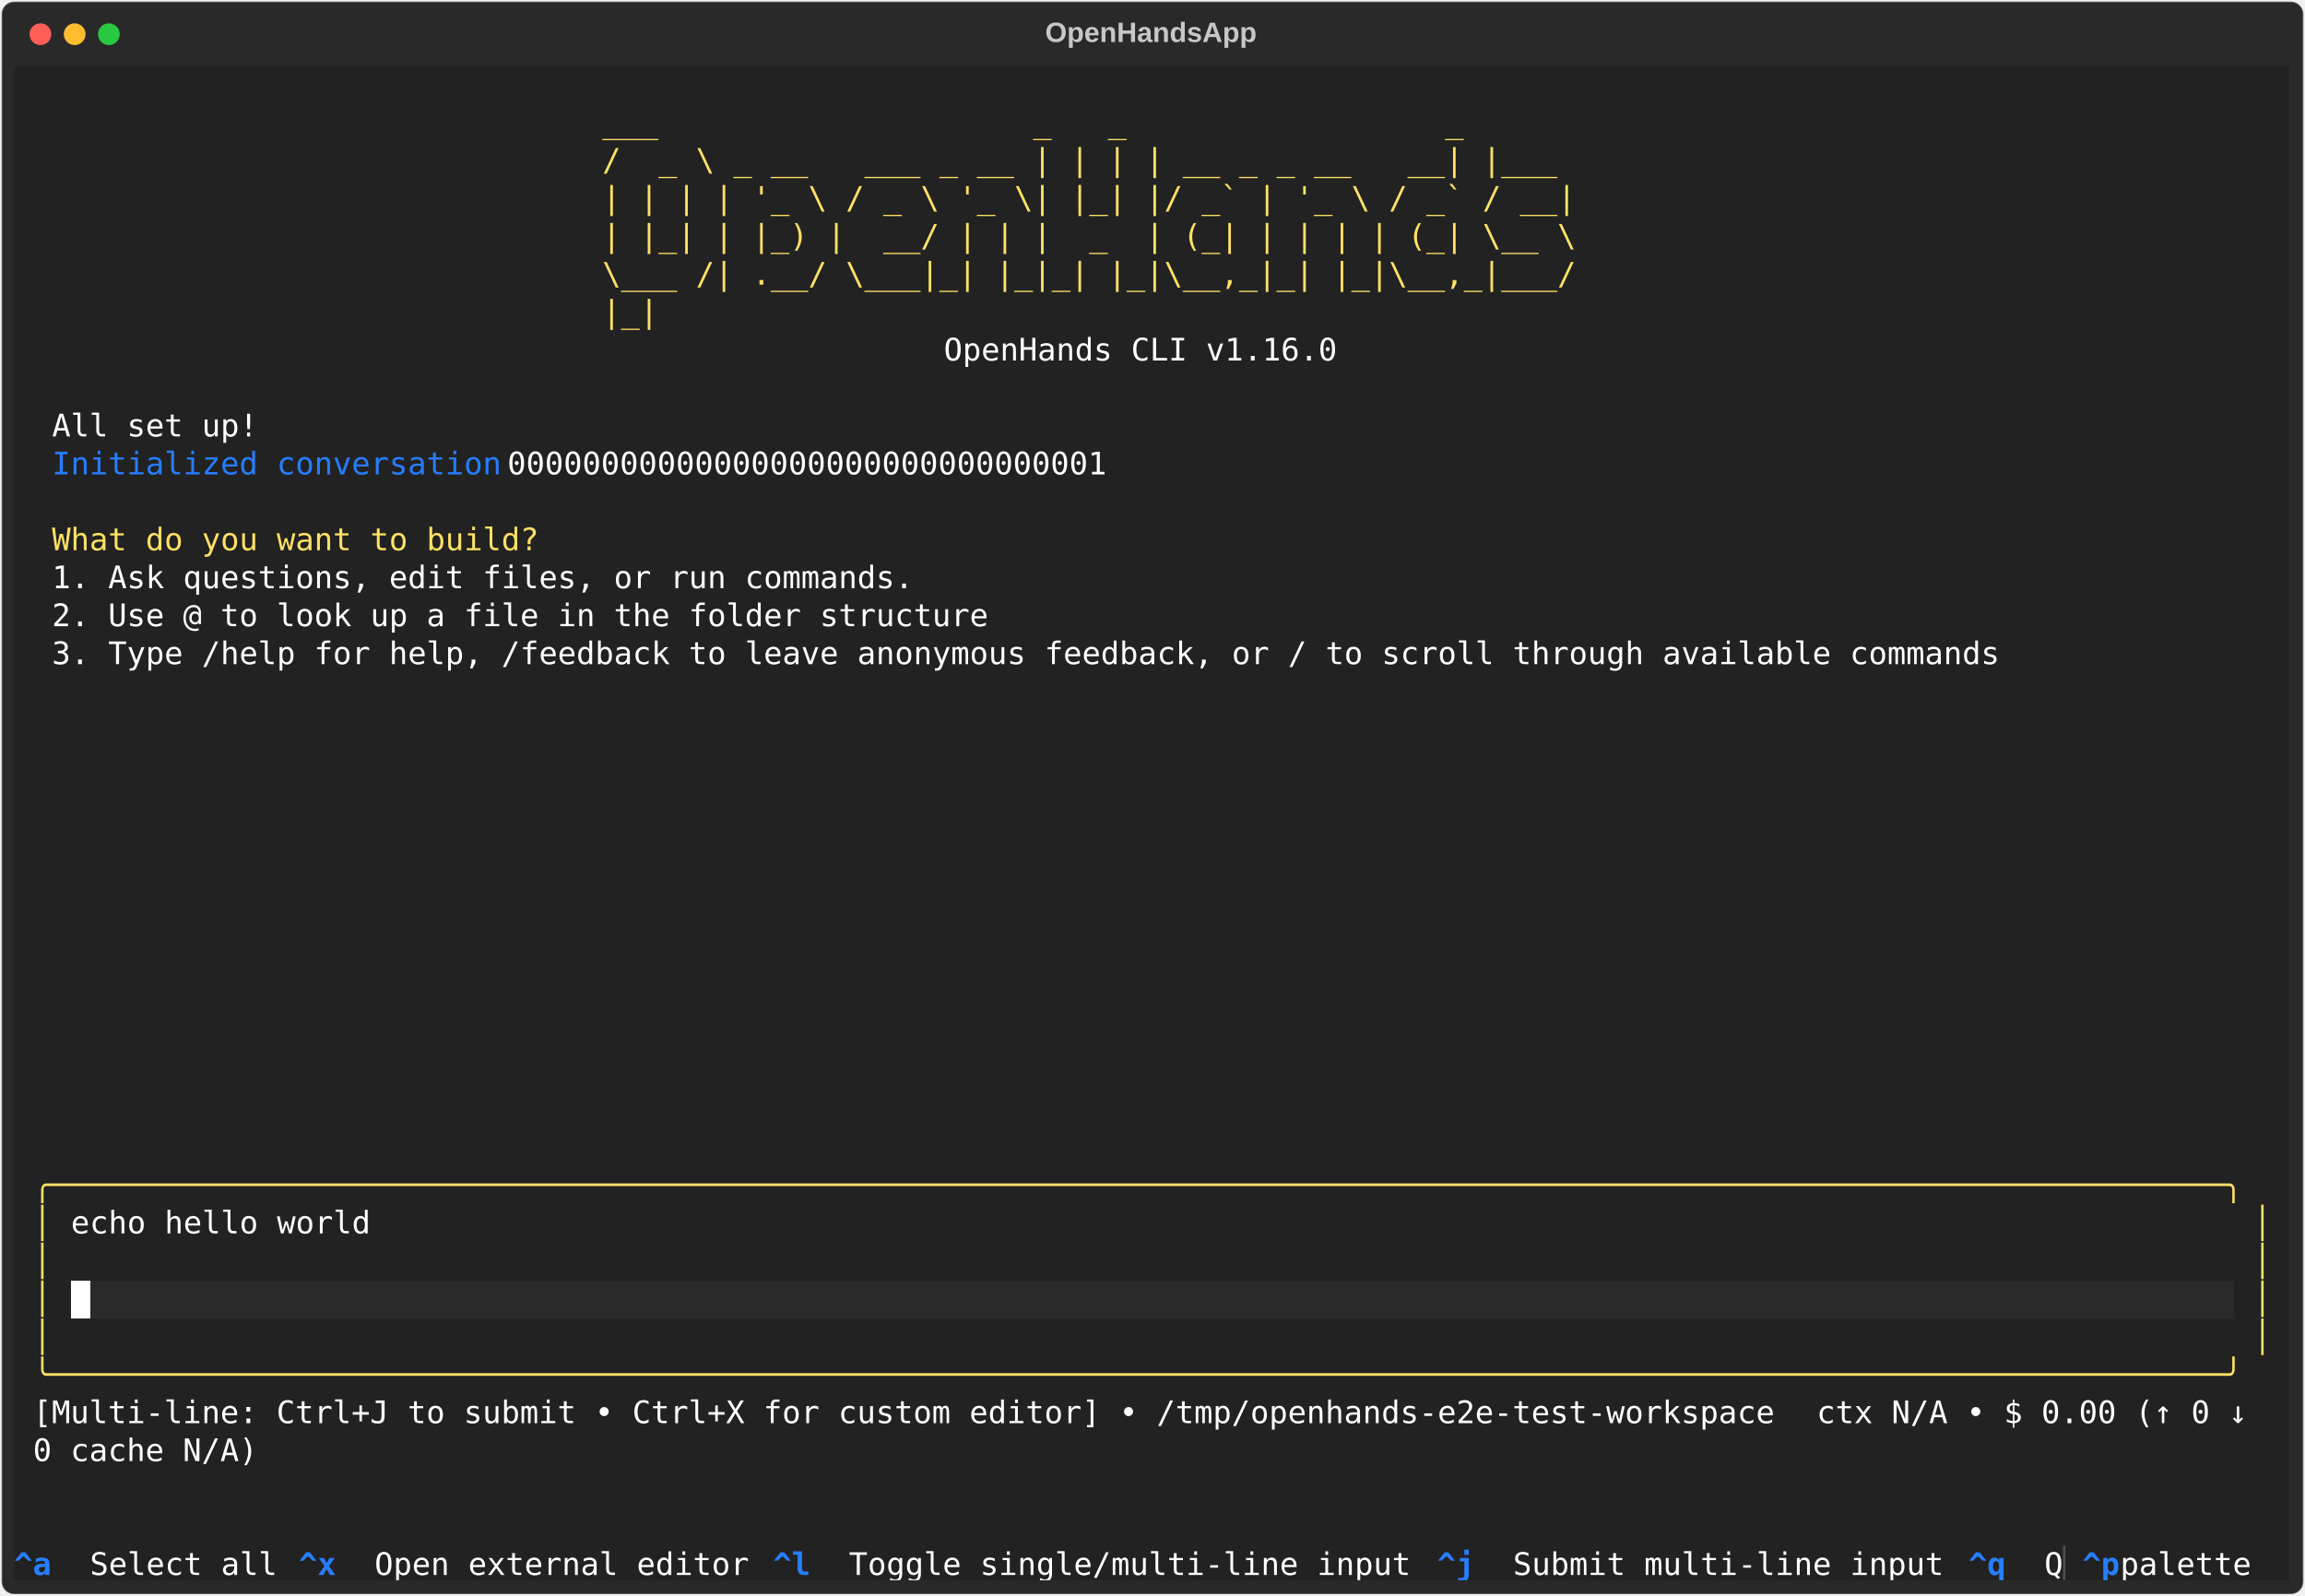
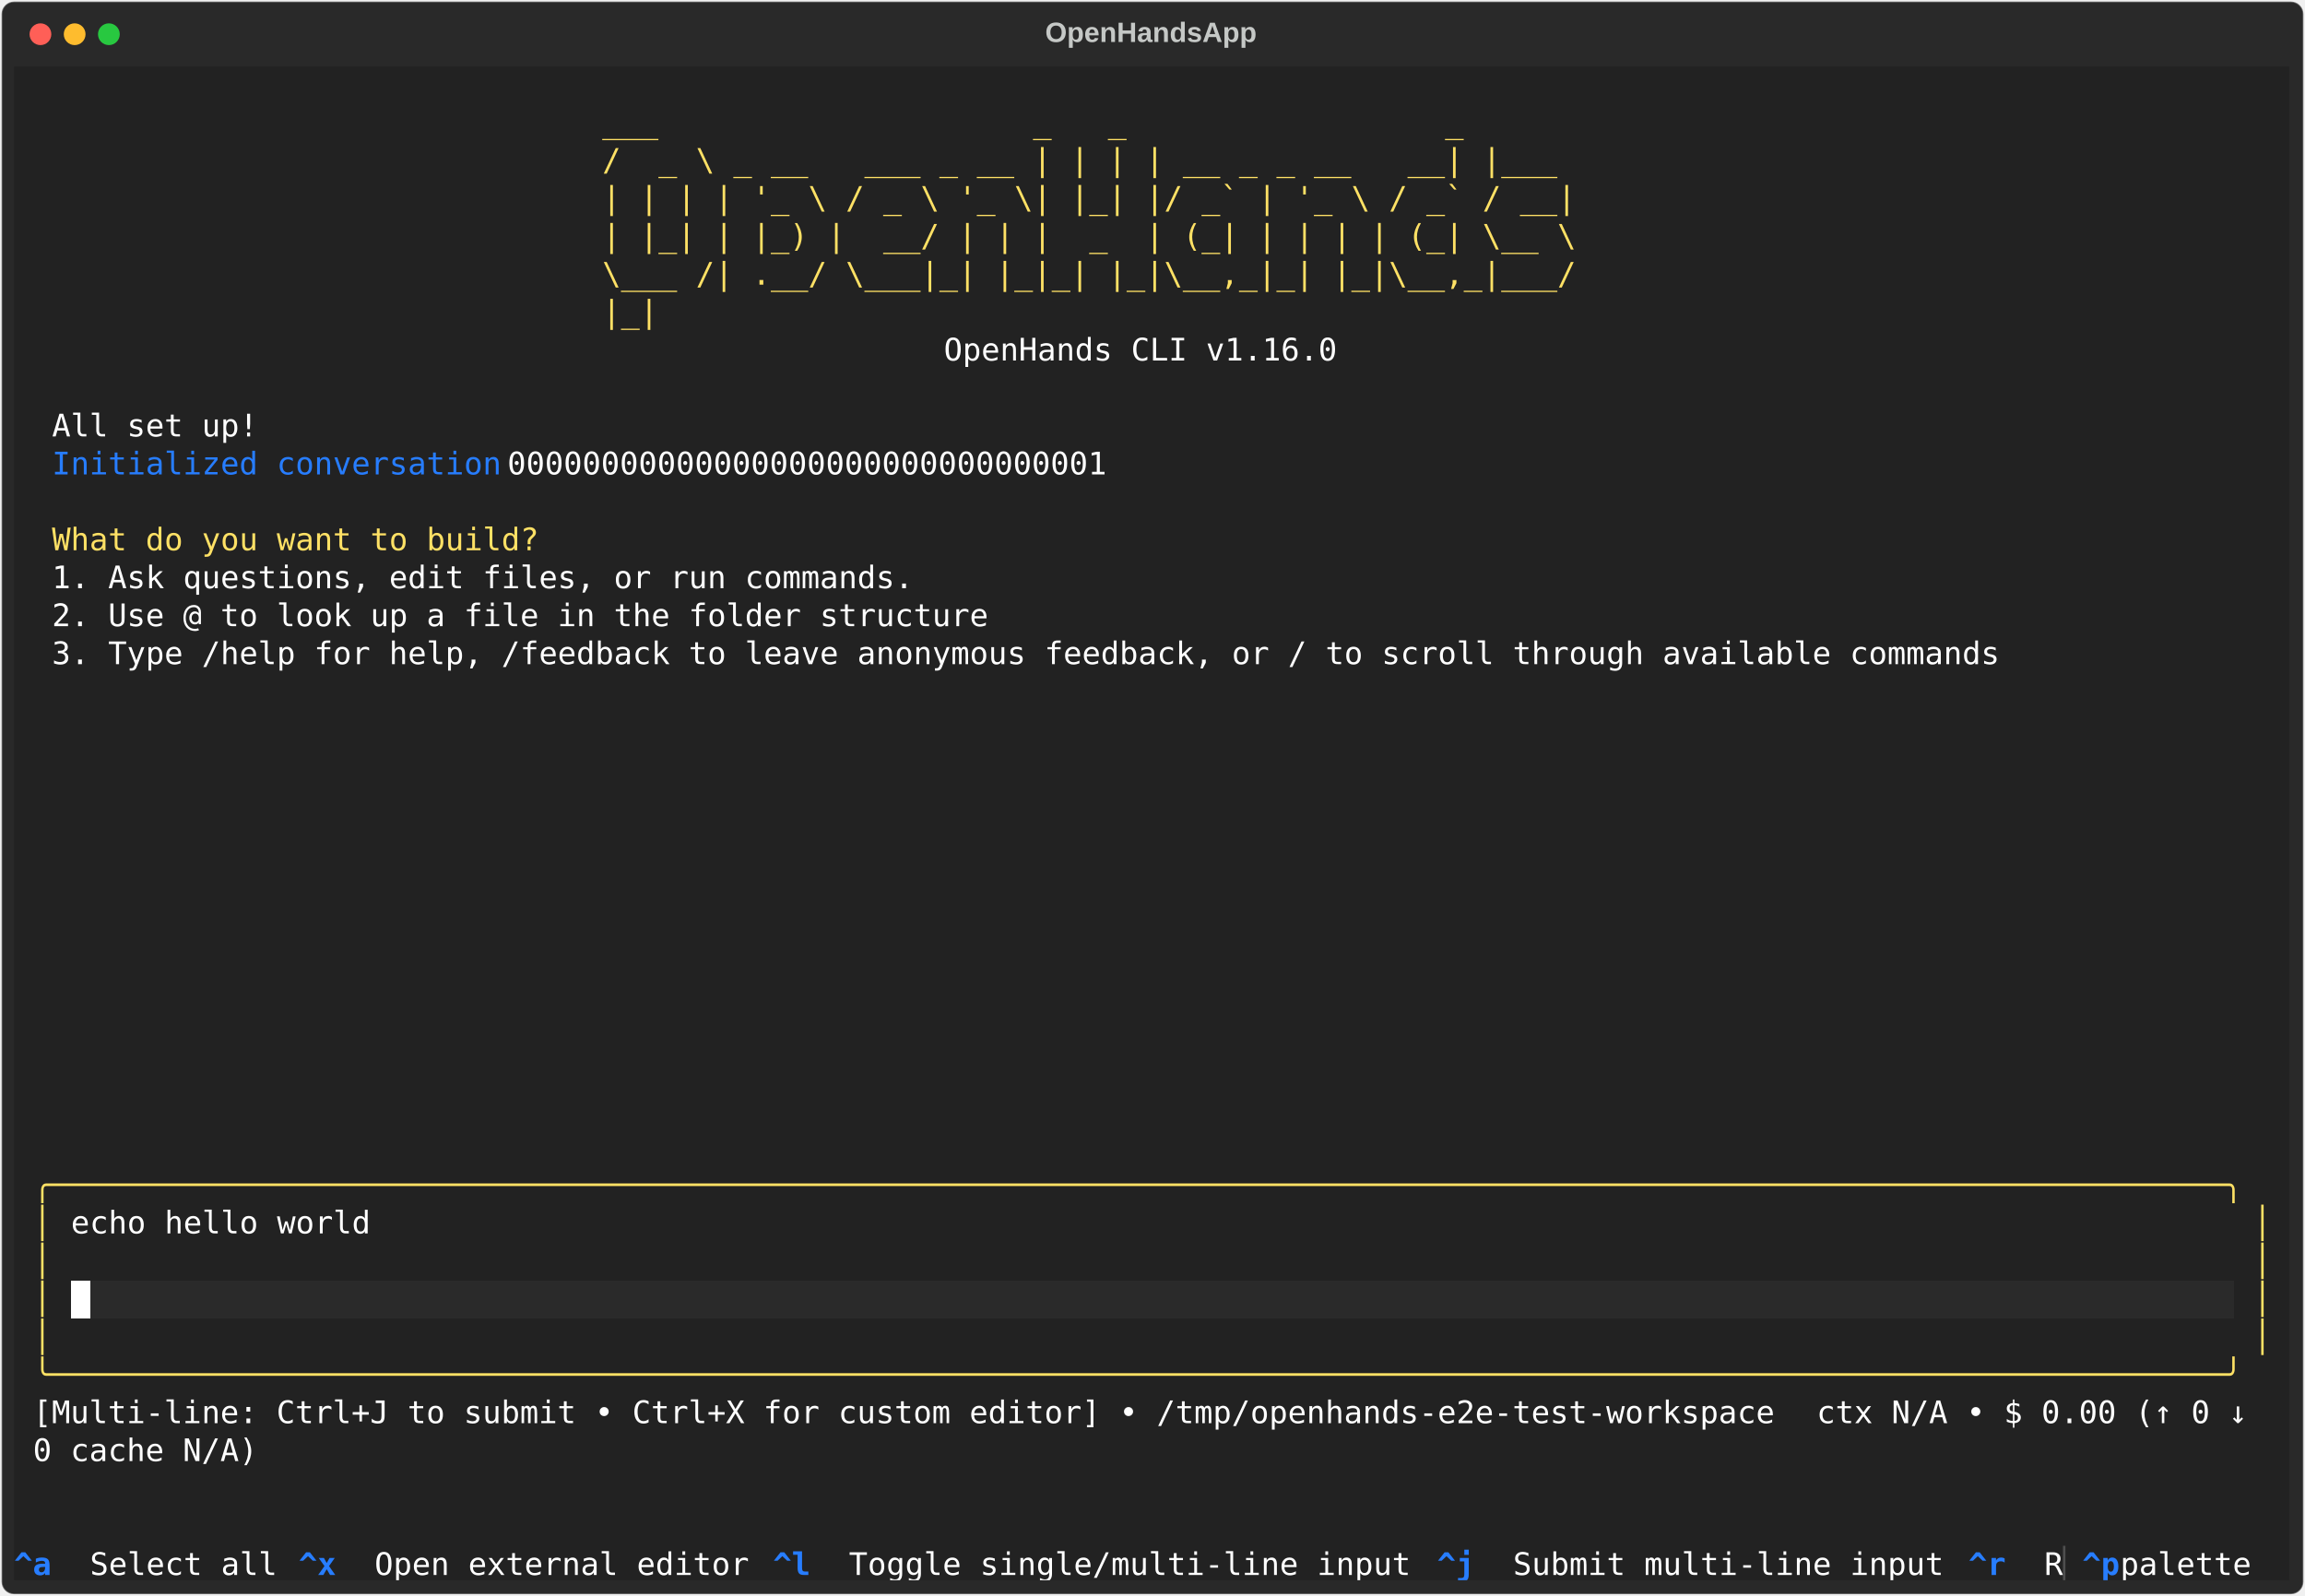
<svg xmlns="http://www.w3.org/2000/svg" class="rich-terminal" viewBox="0 0 1482 1026.0">
  <style>

    @font-face {
        font-family: "Fira Code";
        src: local("FiraCode-Regular"),
                url("https://cdnjs.cloudflare.com/ajax/libs/firacode/6.2.0/woff2/FiraCode-Regular.woff2") format("woff2"),
                url("https://cdnjs.cloudflare.com/ajax/libs/firacode/6.2.0/woff/FiraCode-Regular.woff") format("woff");
        font-style: normal;
        font-weight: 400;
    }
    @font-face {
        font-family: "Fira Code";
        src: local("FiraCode-Bold"),
                url("https://cdnjs.cloudflare.com/ajax/libs/firacode/6.2.0/woff2/FiraCode-Bold.woff2") format("woff2"),
                url("https://cdnjs.cloudflare.com/ajax/libs/firacode/6.2.0/woff/FiraCode-Bold.woff") format("woff");
        font-style: bold;
        font-weight: 700;
    }

    .terminal-matrix {
        font-family: Fira Code, monospace;
        font-size: 20px;
        line-height: 24.4px;
        font-variant-east-asian: full-width;
    }

    .terminal-title {
        font-size: 18px;
        font-weight: bold;
        font-family: arial;
    }

    .terminal-r1 { fill: #c5c8c6 }
.terminal-r2 { fill: #ffe165 }
.terminal-r3 { fill: #ffffff }
.terminal-r4 { fill: #277dff }
.terminal-r5 { fill: #fee165 }
.terminal-r6 { fill: #222222 }
.terminal-r7 { fill: #277dff;font-weight: bold }
.terminal-r8 { fill: #4e4e4e }
    </style>
  <defs>
    <clipPath id="terminal-clip-terminal">
      <rect x="0" y="0" width="1463.0" height="975.0" />
    </clipPath>
    <clipPath id="terminal-line-0">
      <rect x="0" y="1.5" width="1464" height="24.65" />
    </clipPath>
    <clipPath id="terminal-line-1">
      <rect x="0" y="25.9" width="1464" height="24.65" />
    </clipPath>
    <clipPath id="terminal-line-2">
      <rect x="0" y="50.3" width="1464" height="24.65" />
    </clipPath>
    <clipPath id="terminal-line-3">
      <rect x="0" y="74.7" width="1464" height="24.65" />
    </clipPath>
    <clipPath id="terminal-line-4">
      <rect x="0" y="99.1" width="1464" height="24.65" />
    </clipPath>
    <clipPath id="terminal-line-5">
      <rect x="0" y="123.5" width="1464" height="24.65" />
    </clipPath>
    <clipPath id="terminal-line-6">
      <rect x="0" y="147.9" width="1464" height="24.65" />
    </clipPath>
    <clipPath id="terminal-line-7">
      <rect x="0" y="172.3" width="1464" height="24.65" />
    </clipPath>
    <clipPath id="terminal-line-8">
      <rect x="0" y="196.7" width="1464" height="24.65" />
    </clipPath>
    <clipPath id="terminal-line-9">
      <rect x="0" y="221.1" width="1464" height="24.65" />
    </clipPath>
    <clipPath id="terminal-line-10">
      <rect x="0" y="245.5" width="1464" height="24.65" />
    </clipPath>
    <clipPath id="terminal-line-11">
      <rect x="0" y="269.9" width="1464" height="24.65" />
    </clipPath>
    <clipPath id="terminal-line-12">
      <rect x="0" y="294.3" width="1464" height="24.65" />
    </clipPath>
    <clipPath id="terminal-line-13">
      <rect x="0" y="318.7" width="1464" height="24.65" />
    </clipPath>
    <clipPath id="terminal-line-14">
      <rect x="0" y="343.1" width="1464" height="24.65" />
    </clipPath>
    <clipPath id="terminal-line-15">
      <rect x="0" y="367.5" width="1464" height="24.65" />
    </clipPath>
    <clipPath id="terminal-line-16">
      <rect x="0" y="391.9" width="1464" height="24.65" />
    </clipPath>
    <clipPath id="terminal-line-17">
      <rect x="0" y="416.3" width="1464" height="24.65" />
    </clipPath>
    <clipPath id="terminal-line-18">
      <rect x="0" y="440.7" width="1464" height="24.65" />
    </clipPath>
    <clipPath id="terminal-line-19">
      <rect x="0" y="465.1" width="1464" height="24.65" />
    </clipPath>
    <clipPath id="terminal-line-20">
      <rect x="0" y="489.5" width="1464" height="24.65" />
    </clipPath>
    <clipPath id="terminal-line-21">
      <rect x="0" y="513.9" width="1464" height="24.65" />
    </clipPath>
    <clipPath id="terminal-line-22">
      <rect x="0" y="538.3" width="1464" height="24.65" />
    </clipPath>
    <clipPath id="terminal-line-23">
      <rect x="0" y="562.7" width="1464" height="24.65" />
    </clipPath>
    <clipPath id="terminal-line-24">
      <rect x="0" y="587.1" width="1464" height="24.65" />
    </clipPath>
    <clipPath id="terminal-line-25">
      <rect x="0" y="611.5" width="1464" height="24.65" />
    </clipPath>
    <clipPath id="terminal-line-26">
      <rect x="0" y="635.9" width="1464" height="24.65" />
    </clipPath>
    <clipPath id="terminal-line-27">
      <rect x="0" y="660.3" width="1464" height="24.65" />
    </clipPath>
    <clipPath id="terminal-line-28">
      <rect x="0" y="684.7" width="1464" height="24.65" />
    </clipPath>
    <clipPath id="terminal-line-29">
      <rect x="0" y="709.1" width="1464" height="24.65" />
    </clipPath>
    <clipPath id="terminal-line-30">
      <rect x="0" y="733.5" width="1464" height="24.65" />
    </clipPath>
    <clipPath id="terminal-line-31">
      <rect x="0" y="757.9" width="1464" height="24.65" />
    </clipPath>
    <clipPath id="terminal-line-32">
      <rect x="0" y="782.3" width="1464" height="24.65" />
    </clipPath>
    <clipPath id="terminal-line-33">
      <rect x="0" y="806.7" width="1464" height="24.65" />
    </clipPath>
    <clipPath id="terminal-line-34">
      <rect x="0" y="831.1" width="1464" height="24.65" />
    </clipPath>
    <clipPath id="terminal-line-35">
      <rect x="0" y="855.5" width="1464" height="24.65" />
    </clipPath>
    <clipPath id="terminal-line-36">
      <rect x="0" y="879.9" width="1464" height="24.65" />
    </clipPath>
    <clipPath id="terminal-line-37">
      <rect x="0" y="904.3" width="1464" height="24.65" />
    </clipPath>
    <clipPath id="terminal-line-38">
      <rect x="0" y="928.7" width="1464" height="24.65" />
    </clipPath>
  </defs>
  <rect fill="#292929" stroke="rgba(255,255,255,0.35)" stroke-width="1" x="1" y="1" width="1480" height="1024" rx="8" />
  <text class="terminal-title" fill="#c5c8c6" text-anchor="middle" x="740" y="27">OpenHandsApp</text>
  <g transform="translate(26,22)">
    <circle cx="0" cy="0" r="7" fill="#ff5f57" />
    <circle cx="22" cy="0" r="7" fill="#febc2e" />
    <circle cx="44" cy="0" r="7" fill="#28c840" />
  </g>
  <g transform="translate(9, 41)" clip-path="url(#terminal-clip-terminal)">
    <rect fill="#222222" x="0" y="1.5" width="1464" height="24.65" shape-rendering="crispEdges" />
    <rect fill="#222222" x="0" y="25.9" width="378.2" height="24.65" shape-rendering="crispEdges" />
    <rect fill="#222222" x="378.2" y="25.9" width="695.4" height="24.65" shape-rendering="crispEdges" />
    <rect fill="#222222" x="1073.6" y="25.9" width="390.4" height="24.65" shape-rendering="crispEdges" />
    <rect fill="#222222" x="0" y="50.3" width="378.2" height="24.65" shape-rendering="crispEdges" />
    <rect fill="#222222" x="378.2" y="50.3" width="695.4" height="24.65" shape-rendering="crispEdges" />
    <rect fill="#222222" x="1073.6" y="50.3" width="390.4" height="24.65" shape-rendering="crispEdges" />
    <rect fill="#222222" x="0" y="74.7" width="378.2" height="24.65" shape-rendering="crispEdges" />
    <rect fill="#222222" x="378.2" y="74.7" width="695.4" height="24.65" shape-rendering="crispEdges" />
    <rect fill="#222222" x="1073.6" y="74.7" width="390.4" height="24.65" shape-rendering="crispEdges" />
    <rect fill="#222222" x="0" y="99.1" width="378.2" height="24.65" shape-rendering="crispEdges" />
    <rect fill="#222222" x="378.2" y="99.1" width="695.4" height="24.65" shape-rendering="crispEdges" />
    <rect fill="#222222" x="1073.6" y="99.1" width="390.4" height="24.65" shape-rendering="crispEdges" />
    <rect fill="#222222" x="0" y="123.5" width="378.2" height="24.65" shape-rendering="crispEdges" />
    <rect fill="#222222" x="378.2" y="123.5" width="695.4" height="24.65" shape-rendering="crispEdges" />
    <rect fill="#222222" x="1073.6" y="123.5" width="390.4" height="24.65" shape-rendering="crispEdges" />
    <rect fill="#222222" x="0" y="147.9" width="378.2" height="24.65" shape-rendering="crispEdges" />
    <rect fill="#222222" x="378.2" y="147.9" width="695.4" height="24.65" shape-rendering="crispEdges" />
    <rect fill="#222222" x="1073.6" y="147.9" width="390.4" height="24.65" shape-rendering="crispEdges" />
    <rect fill="#222222" x="0" y="172.3" width="597.8" height="24.65" shape-rendering="crispEdges" />
    <rect fill="#222222" x="597.8" y="172.3" width="256.2" height="24.65" shape-rendering="crispEdges" />
    <rect fill="#222222" x="854" y="172.3" width="610" height="24.65" shape-rendering="crispEdges" />
    <rect fill="#222222" x="0" y="196.7" width="1464" height="24.65" shape-rendering="crispEdges" />
    <rect fill="#222222" x="0" y="221.1" width="24.4" height="24.65" shape-rendering="crispEdges" />
    <rect fill="#222222" x="24.4" y="221.1" width="134.2" height="24.65" shape-rendering="crispEdges" />
    <rect fill="#222222" x="158.6" y="221.1" width="1305.4" height="24.65" shape-rendering="crispEdges" />
    <rect fill="#222222" x="0" y="245.5" width="24.4" height="24.65" shape-rendering="crispEdges" />
    <rect fill="#222222" x="24.4" y="245.5" width="292.8" height="24.65" shape-rendering="crispEdges" />
    <rect fill="#222222" x="317.2" y="245.5" width="402.6" height="24.65" shape-rendering="crispEdges" />
    <rect fill="#222222" x="719.8" y="245.5" width="744.2" height="24.65" shape-rendering="crispEdges" />
    <rect fill="#222222" x="0" y="269.9" width="1464" height="24.65" shape-rendering="crispEdges" />
    <rect fill="#222222" x="0" y="294.3" width="24.4" height="24.65" shape-rendering="crispEdges" />
    <rect fill="#222222" x="24.4" y="294.3" width="317.2" height="24.65" shape-rendering="crispEdges" />
    <rect fill="#222222" x="341.6" y="294.3" width="1122.4" height="24.65" shape-rendering="crispEdges" />
    <rect fill="#222222" x="0" y="318.7" width="24.4" height="24.65" shape-rendering="crispEdges" />
    <rect fill="#222222" x="24.4" y="318.7" width="561.2" height="24.65" shape-rendering="crispEdges" />
    <rect fill="#222222" x="585.6" y="318.7" width="878.4" height="24.65" shape-rendering="crispEdges" />
    <rect fill="#222222" x="0" y="343.1" width="24.4" height="24.65" shape-rendering="crispEdges" />
    <rect fill="#222222" x="24.4" y="343.1" width="610" height="24.65" shape-rendering="crispEdges" />
    <rect fill="#222222" x="634.4" y="343.1" width="829.6" height="24.65" shape-rendering="crispEdges" />
    <rect fill="#222222" x="0" y="367.5" width="24.4" height="24.65" shape-rendering="crispEdges" />
    <rect fill="#222222" x="24.4" y="367.5" width="1268.8" height="24.65" shape-rendering="crispEdges" />
    <rect fill="#222222" x="1293.2" y="367.5" width="170.8" height="24.65" shape-rendering="crispEdges" />
    <rect fill="#222222" x="0" y="391.9" width="1464" height="24.65" shape-rendering="crispEdges" />
    <rect fill="#222222" x="0" y="416.3" width="1464" height="24.65" shape-rendering="crispEdges" />
    <rect fill="#222222" x="0" y="440.7" width="1464" height="24.65" shape-rendering="crispEdges" />
    <rect fill="#222222" x="0" y="465.1" width="1464" height="24.65" shape-rendering="crispEdges" />
    <rect fill="#222222" x="0" y="489.5" width="1464" height="24.65" shape-rendering="crispEdges" />
    <rect fill="#222222" x="0" y="513.9" width="1464" height="24.65" shape-rendering="crispEdges" />
    <rect fill="#222222" x="0" y="538.3" width="1464" height="24.65" shape-rendering="crispEdges" />
    <rect fill="#222222" x="0" y="562.7" width="1464" height="24.65" shape-rendering="crispEdges" />
    <rect fill="#222222" x="0" y="587.1" width="1464" height="24.65" shape-rendering="crispEdges" />
    <rect fill="#222222" x="0" y="611.5" width="1464" height="24.65" shape-rendering="crispEdges" />
    <rect fill="#222222" x="0" y="635.9" width="1464" height="24.65" shape-rendering="crispEdges" />
    <rect fill="#222222" x="0" y="660.3" width="1464" height="24.65" shape-rendering="crispEdges" />
    <rect fill="#222222" x="0" y="684.7" width="12.2" height="24.65" shape-rendering="crispEdges" />
    <rect fill="#222222" x="12.2" y="684.7" width="12.2" height="24.65" shape-rendering="crispEdges" />
    <rect fill="#222222" x="24.4" y="684.7" width="1439.6" height="24.65" shape-rendering="crispEdges" />
    <rect fill="#222222" x="0" y="709.1" width="12.2" height="24.65" shape-rendering="crispEdges" />
    <rect fill="#222222" x="12.2" y="709.1" width="1439.6" height="24.65" shape-rendering="crispEdges" />
    <rect fill="#222222" x="1451.8" y="709.1" width="12.2" height="24.65" shape-rendering="crispEdges" />
    <rect fill="#222222" x="0" y="733.5" width="12.2" height="24.65" shape-rendering="crispEdges" />
    <rect fill="#222222" x="12.2" y="733.5" width="12.2" height="24.65" shape-rendering="crispEdges" />
    <rect fill="#222222" x="24.4" y="733.5" width="12.2" height="24.65" shape-rendering="crispEdges" />
    <rect fill="#222222" x="36.6" y="733.5" width="1390.8" height="24.65" shape-rendering="crispEdges" />
    <rect fill="#222222" x="1427.4" y="733.5" width="12.2" height="24.65" shape-rendering="crispEdges" />
    <rect fill="#222222" x="1439.6" y="733.5" width="12.2" height="24.65" shape-rendering="crispEdges" />
    <rect fill="#222222" x="1451.8" y="733.5" width="12.2" height="24.65" shape-rendering="crispEdges" />
    <rect fill="#222222" x="0" y="757.9" width="12.2" height="24.65" shape-rendering="crispEdges" />
    <rect fill="#222222" x="12.2" y="757.9" width="12.2" height="24.65" shape-rendering="crispEdges" />
    <rect fill="#222222" x="24.4" y="757.9" width="12.2" height="24.65" shape-rendering="crispEdges" />
    <rect fill="#222222" x="36.6" y="757.9" width="1390.8" height="24.65" shape-rendering="crispEdges" />
    <rect fill="#222222" x="1427.4" y="757.9" width="12.2" height="24.65" shape-rendering="crispEdges" />
    <rect fill="#222222" x="1439.6" y="757.9" width="12.2" height="24.65" shape-rendering="crispEdges" />
    <rect fill="#222222" x="1451.8" y="757.9" width="12.2" height="24.65" shape-rendering="crispEdges" />
    <rect fill="#222222" x="0" y="782.3" width="12.2" height="24.65" shape-rendering="crispEdges" />
    <rect fill="#222222" x="12.2" y="782.3" width="12.2" height="24.65" shape-rendering="crispEdges" />
    <rect fill="#222222" x="24.4" y="782.3" width="12.2" height="24.65" shape-rendering="crispEdges" />
    <rect fill="#ffffff" x="36.6" y="782.3" width="12.2" height="24.65" shape-rendering="crispEdges" />
    <rect fill="#2a2a2a" x="48.8" y="782.3" width="1378.6" height="24.65" shape-rendering="crispEdges" />
    <rect fill="#222222" x="1427.4" y="782.3" width="12.2" height="24.65" shape-rendering="crispEdges" />
    <rect fill="#222222" x="1439.6" y="782.3" width="12.2" height="24.65" shape-rendering="crispEdges" />
    <rect fill="#222222" x="1451.8" y="782.3" width="12.2" height="24.65" shape-rendering="crispEdges" />
    <rect fill="#222222" x="0" y="806.7" width="12.2" height="24.65" shape-rendering="crispEdges" />
    <rect fill="#222222" x="12.2" y="806.7" width="12.2" height="24.65" shape-rendering="crispEdges" />
    <rect fill="#222222" x="24.4" y="806.7" width="12.2" height="24.65" shape-rendering="crispEdges" />
    <rect fill="#222222" x="36.6" y="806.7" width="1390.8" height="24.65" shape-rendering="crispEdges" />
    <rect fill="#222222" x="1427.4" y="806.7" width="12.2" height="24.65" shape-rendering="crispEdges" />
    <rect fill="#222222" x="1439.6" y="806.7" width="12.2" height="24.65" shape-rendering="crispEdges" />
    <rect fill="#222222" x="1451.8" y="806.7" width="12.2" height="24.65" shape-rendering="crispEdges" />
    <rect fill="#222222" x="0" y="831.1" width="12.2" height="24.65" shape-rendering="crispEdges" />
    <rect fill="#222222" x="12.2" y="831.1" width="1439.6" height="24.65" shape-rendering="crispEdges" />
    <rect fill="#222222" x="1451.8" y="831.1" width="12.2" height="24.65" shape-rendering="crispEdges" />
    <rect fill="#222222" x="0" y="855.5" width="12.2" height="24.65" shape-rendering="crispEdges" />
    <rect fill="#222222" x="12.2" y="855.5" width="1146.8" height="24.65" shape-rendering="crispEdges" />
    <rect fill="#222222" x="1159" y="855.5" width="280.6" height="24.65" shape-rendering="crispEdges" />
    <rect fill="#222222" x="1439.6" y="855.5" width="24.4" height="24.65" shape-rendering="crispEdges" />
    <rect fill="#222222" x="0" y="879.9" width="12.2" height="24.65" shape-rendering="crispEdges" />
    <rect fill="#222222" x="12.2" y="879.9" width="146.4" height="24.65" shape-rendering="crispEdges" />
    <rect fill="#222222" x="158.6" y="879.9" width="1305.4" height="24.65" shape-rendering="crispEdges" />
    <rect fill="#222222" x="0" y="904.3" width="1464" height="24.65" shape-rendering="crispEdges" />
    <rect fill="#222222" x="0" y="928.7" width="1464" height="24.65" shape-rendering="crispEdges" />
    <rect fill="#222222" x="0" y="953.1" width="48.8" height="24.65" shape-rendering="crispEdges" />
    <rect fill="#222222" x="48.8" y="953.1" width="134.2" height="24.65" shape-rendering="crispEdges" />
    <rect fill="#222222" x="183" y="953.1" width="48.8" height="24.65" shape-rendering="crispEdges" />
    <rect fill="#222222" x="231.8" y="953.1" width="256.2" height="24.65" shape-rendering="crispEdges" />
    <rect fill="#222222" x="488" y="953.1" width="48.8" height="24.65" shape-rendering="crispEdges" />
    <rect fill="#222222" x="536.8" y="953.1" width="378.2" height="24.65" shape-rendering="crispEdges" />
    <rect fill="#222222" x="915" y="953.1" width="48.8" height="24.65" shape-rendering="crispEdges" />
    <rect fill="#222222" x="963.8" y="953.1" width="292.8" height="24.65" shape-rendering="crispEdges" />
    <rect fill="#222222" x="1256.6" y="953.1" width="48.8" height="24.65" shape-rendering="crispEdges" />
    <rect fill="#222222" x="1305.4" y="953.1" width="12.2" height="24.65" shape-rendering="crispEdges" />
    <rect fill="#222222" x="1317.6" y="953.1" width="12.2" height="24.65" shape-rendering="crispEdges" />
    <rect fill="#222222" x="1329.8" y="953.1" width="24.4" height="24.65" shape-rendering="crispEdges" />
    <rect fill="#222222" x="1354.2" y="953.1" width="97.6" height="24.65" shape-rendering="crispEdges" />
    <rect fill="#222222" x="1451.8" y="953.1" width="12.2" height="24.65" shape-rendering="crispEdges" />
    <g class="terminal-matrix">
      <text class="terminal-r1" x="1464" y="20" textLength="12.2" clip-path="url(#terminal-line-0)">
</text>
      <text class="terminal-r2" x="378.2" y="44.4" textLength="695.4" clip-path="url(#terminal-line-1)">     ___                    _   _                 _      </text>
      <text class="terminal-r1" x="1464" y="44.4" textLength="12.2" clip-path="url(#terminal-line-1)">
</text>
      <text class="terminal-r2" x="378.2" y="68.8" textLength="695.4" clip-path="url(#terminal-line-2)">    /  _ \ _ __   ___ _ __ | | | | __ _ _ __   __| |___  </text>
      <text class="terminal-r1" x="1464" y="68.8" textLength="12.2" clip-path="url(#terminal-line-2)">
</text>
      <text class="terminal-r2" x="378.2" y="93.2" textLength="695.4" clip-path="url(#terminal-line-3)">    | | | | '_ \ / _ \ '_ \| |_| |/ _` | '_ \ / _` / __| </text>
      <text class="terminal-r1" x="1464" y="93.2" textLength="12.2" clip-path="url(#terminal-line-3)">
</text>
      <text class="terminal-r2" x="378.2" y="117.6" textLength="695.4" clip-path="url(#terminal-line-4)">    | |_| | |_) |  __/ | | |  _  | (_| | | | | (_| \__ \ </text>
      <text class="terminal-r1" x="1464" y="117.6" textLength="12.2" clip-path="url(#terminal-line-4)">
</text>
      <text class="terminal-r2" x="378.2" y="142" textLength="695.4" clip-path="url(#terminal-line-5)">    \___ /| .__/ \___|_| |_|_| |_|\__,_|_| |_|\__,_|___/ </text>
      <text class="terminal-r1" x="1464" y="142" textLength="12.2" clip-path="url(#terminal-line-5)">
</text>
      <text class="terminal-r2" x="378.2" y="166.4" textLength="695.4" clip-path="url(#terminal-line-6)">          |_|                                            </text>
      <text class="terminal-r1" x="1464" y="166.4" textLength="12.2" clip-path="url(#terminal-line-6)">
</text>
      <text class="terminal-r3" x="597.8" y="190.8" textLength="256.2" clip-path="url(#terminal-line-7)">OpenHands CLI v1.16.0</text>
      <text class="terminal-r1" x="1464" y="190.8" textLength="12.2" clip-path="url(#terminal-line-7)">
</text>
      <text class="terminal-r1" x="1464" y="215.2" textLength="12.2" clip-path="url(#terminal-line-8)">
</text>
      <text class="terminal-r3" x="24.4" y="239.6" textLength="134.2" clip-path="url(#terminal-line-9)">All set up!</text>
      <text class="terminal-r1" x="1464" y="239.6" textLength="12.2" clip-path="url(#terminal-line-9)">
</text>
      <text class="terminal-r4" x="24.4" y="264" textLength="292.8" clip-path="url(#terminal-line-10)">Initialized conversation</text>
      <text class="terminal-r3" x="317.2" y="264" textLength="402.6" clip-path="url(#terminal-line-10)"> 00000000000000000000000000000001</text>
      <text class="terminal-r1" x="1464" y="264" textLength="12.2" clip-path="url(#terminal-line-10)">
</text>
      <text class="terminal-r1" x="1464" y="288.4" textLength="12.2" clip-path="url(#terminal-line-11)">
</text>
      <text class="terminal-r2" x="24.4" y="312.8" textLength="317.2" clip-path="url(#terminal-line-12)">What do you want to build?</text>
      <text class="terminal-r1" x="1464" y="312.8" textLength="12.2" clip-path="url(#terminal-line-12)">
</text>
      <text class="terminal-r3" x="24.4" y="337.2" textLength="561.2" clip-path="url(#terminal-line-13)">1. Ask questions, edit files, or run commands.</text>
      <text class="terminal-r1" x="1464" y="337.2" textLength="12.2" clip-path="url(#terminal-line-13)">
</text>
      <text class="terminal-r3" x="24.4" y="361.6" textLength="610" clip-path="url(#terminal-line-14)">2. Use @ to look up a file in the folder structure</text>
      <text class="terminal-r1" x="1464" y="361.6" textLength="12.2" clip-path="url(#terminal-line-14)">
</text>
      <text class="terminal-r3" x="24.4" y="386" textLength="1268.8" clip-path="url(#terminal-line-15)">3. Type /help for help, /feedback to leave anonymous feedback, or / to scroll through available commands</text>
      <text class="terminal-r1" x="1464" y="386" textLength="12.2" clip-path="url(#terminal-line-15)">
</text>
      <text class="terminal-r1" x="1464" y="410.4" textLength="12.2" clip-path="url(#terminal-line-16)">
</text>
      <text class="terminal-r1" x="1464" y="434.8" textLength="12.2" clip-path="url(#terminal-line-17)">
</text>
      <text class="terminal-r1" x="1464" y="459.2" textLength="12.2" clip-path="url(#terminal-line-18)">
</text>
      <text class="terminal-r1" x="1464" y="483.6" textLength="12.2" clip-path="url(#terminal-line-19)">
</text>
      <text class="terminal-r1" x="1464" y="508" textLength="12.2" clip-path="url(#terminal-line-20)">
</text>
      <text class="terminal-r1" x="1464" y="532.4" textLength="12.2" clip-path="url(#terminal-line-21)">
</text>
      <text class="terminal-r1" x="1464" y="556.8" textLength="12.2" clip-path="url(#terminal-line-22)">
</text>
      <text class="terminal-r1" x="1464" y="581.2" textLength="12.2" clip-path="url(#terminal-line-23)">
</text>
      <text class="terminal-r1" x="1464" y="605.6" textLength="12.2" clip-path="url(#terminal-line-24)">
</text>
      <text class="terminal-r1" x="1464" y="630" textLength="12.2" clip-path="url(#terminal-line-25)">
</text>
      <text class="terminal-r1" x="1464" y="654.4" textLength="12.2" clip-path="url(#terminal-line-26)">
</text>
      <text class="terminal-r1" x="1464" y="678.8" textLength="12.2" clip-path="url(#terminal-line-27)">
</text>
      <text class="terminal-r1" x="1464" y="703.2" textLength="12.2" clip-path="url(#terminal-line-28)">
</text>
      <text class="terminal-r5" x="12.2" y="727.6" textLength="1439.6" clip-path="url(#terminal-line-29)">╭────────────────────────────────────────────────────────────────────────────────────────────────────────────────────╮</text>
      <text class="terminal-r1" x="1464" y="727.6" textLength="12.2" clip-path="url(#terminal-line-29)">
</text>
      <text class="terminal-r5" x="12.2" y="752" textLength="12.2" clip-path="url(#terminal-line-30)">│</text>
      <text class="terminal-r3" x="36.6" y="752" textLength="1390.8" clip-path="url(#terminal-line-30)">echo hello world                                                                                                  </text>
      <text class="terminal-r5" x="1439.6" y="752" textLength="12.2" clip-path="url(#terminal-line-30)">│</text>
      <text class="terminal-r1" x="1464" y="752" textLength="12.2" clip-path="url(#terminal-line-30)">
</text>
      <text class="terminal-r5" x="12.2" y="776.4" textLength="12.2" clip-path="url(#terminal-line-31)">│</text>
      <text class="terminal-r5" x="1439.6" y="776.4" textLength="12.2" clip-path="url(#terminal-line-31)">│</text>
      <text class="terminal-r1" x="1464" y="776.4" textLength="12.2" clip-path="url(#terminal-line-31)">
</text>
      <text class="terminal-r5" x="12.2" y="800.8" textLength="12.2" clip-path="url(#terminal-line-32)">│</text>
      <text class="terminal-r5" x="1439.6" y="800.8" textLength="12.2" clip-path="url(#terminal-line-32)">│</text>
      <text class="terminal-r1" x="1464" y="800.8" textLength="12.2" clip-path="url(#terminal-line-32)">
</text>
      <text class="terminal-r5" x="12.2" y="825.2" textLength="12.2" clip-path="url(#terminal-line-33)">│</text>
      <text class="terminal-r5" x="1439.6" y="825.2" textLength="12.2" clip-path="url(#terminal-line-33)">│</text>
      <text class="terminal-r1" x="1464" y="825.2" textLength="12.2" clip-path="url(#terminal-line-33)">
</text>
      <text class="terminal-r5" x="12.2" y="849.6" textLength="1439.6" clip-path="url(#terminal-line-34)">╰────────────────────────────────────────────────────────────────────────────────────────────────────────────────────╯</text>
      <text class="terminal-r1" x="1464" y="849.6" textLength="12.2" clip-path="url(#terminal-line-34)">
</text>
      <text class="terminal-r3" x="12.2" y="874" textLength="1146.8" clip-path="url(#terminal-line-35)">[Multi-line: Ctrl+J to submit • Ctrl+X for custom editor] • /tmp/openhands-e2e-test-workspace </text>
      <text class="terminal-r3" x="1159" y="874" textLength="280.6" clip-path="url(#terminal-line-35)">ctx N/A • $ 0.00 (↑ 0 ↓</text>
      <text class="terminal-r1" x="1464" y="874" textLength="12.2" clip-path="url(#terminal-line-35)">
</text>
      <text class="terminal-r3" x="12.2" y="898.4" textLength="146.4" clip-path="url(#terminal-line-36)">0 cache N/A)</text>
      <text class="terminal-r1" x="1464" y="898.4" textLength="12.2" clip-path="url(#terminal-line-36)">
</text>
      <text class="terminal-r1" x="1464" y="922.8" textLength="12.2" clip-path="url(#terminal-line-37)">
</text>
      <text class="terminal-r1" x="1464" y="947.2" textLength="12.2" clip-path="url(#terminal-line-38)">
</text>
      <text class="terminal-r7" x="0" y="971.6" textLength="48.8" clip-path="url(#terminal-line-39)"> ^a </text>
      <text class="terminal-r3" x="48.8" y="971.6" textLength="134.2" clip-path="url(#terminal-line-39)">Select all </text>
      <text class="terminal-r7" x="183" y="971.6" textLength="48.8" clip-path="url(#terminal-line-39)"> ^x </text>
      <text class="terminal-r3" x="231.8" y="971.6" textLength="256.2" clip-path="url(#terminal-line-39)">Open external editor </text>
      <text class="terminal-r7" x="488" y="971.6" textLength="48.8" clip-path="url(#terminal-line-39)"> ^l </text>
      <text class="terminal-r3" x="536.8" y="971.6" textLength="378.2" clip-path="url(#terminal-line-39)">Toggle single/multi-line input </text>
      <text class="terminal-r7" x="915" y="971.6" textLength="48.8" clip-path="url(#terminal-line-39)"> ^j </text>
      <text class="terminal-r3" x="963.8" y="971.6" textLength="292.8" clip-path="url(#terminal-line-39)">Submit multi-line input </text>
-       <text class="terminal-r7" x="1256.6" y="971.6" textLength="48.8" clip-path="url(#terminal-line-39)"> ^q </text>
-       <text class="terminal-r3" x="1305.4" y="971.6" textLength="12.2" clip-path="url(#terminal-line-39)">Q</text>
+       <text class="terminal-r7" x="1256.6" y="971.6" textLength="48.8" clip-path="url(#terminal-line-39)"> ^r </text>
+       <text class="terminal-r3" x="1305.4" y="971.6" textLength="12.2" clip-path="url(#terminal-line-39)">R</text>
      <text class="terminal-r8" x="1317.6" y="971.6" textLength="12.2" clip-path="url(#terminal-line-39)">▏</text>
      <text class="terminal-r7" x="1329.8" y="971.6" textLength="24.4" clip-path="url(#terminal-line-39)">^p</text>
      <text class="terminal-r3" x="1354.2" y="971.6" textLength="97.6" clip-path="url(#terminal-line-39)"> palette</text>
    </g>
  </g>
</svg>
